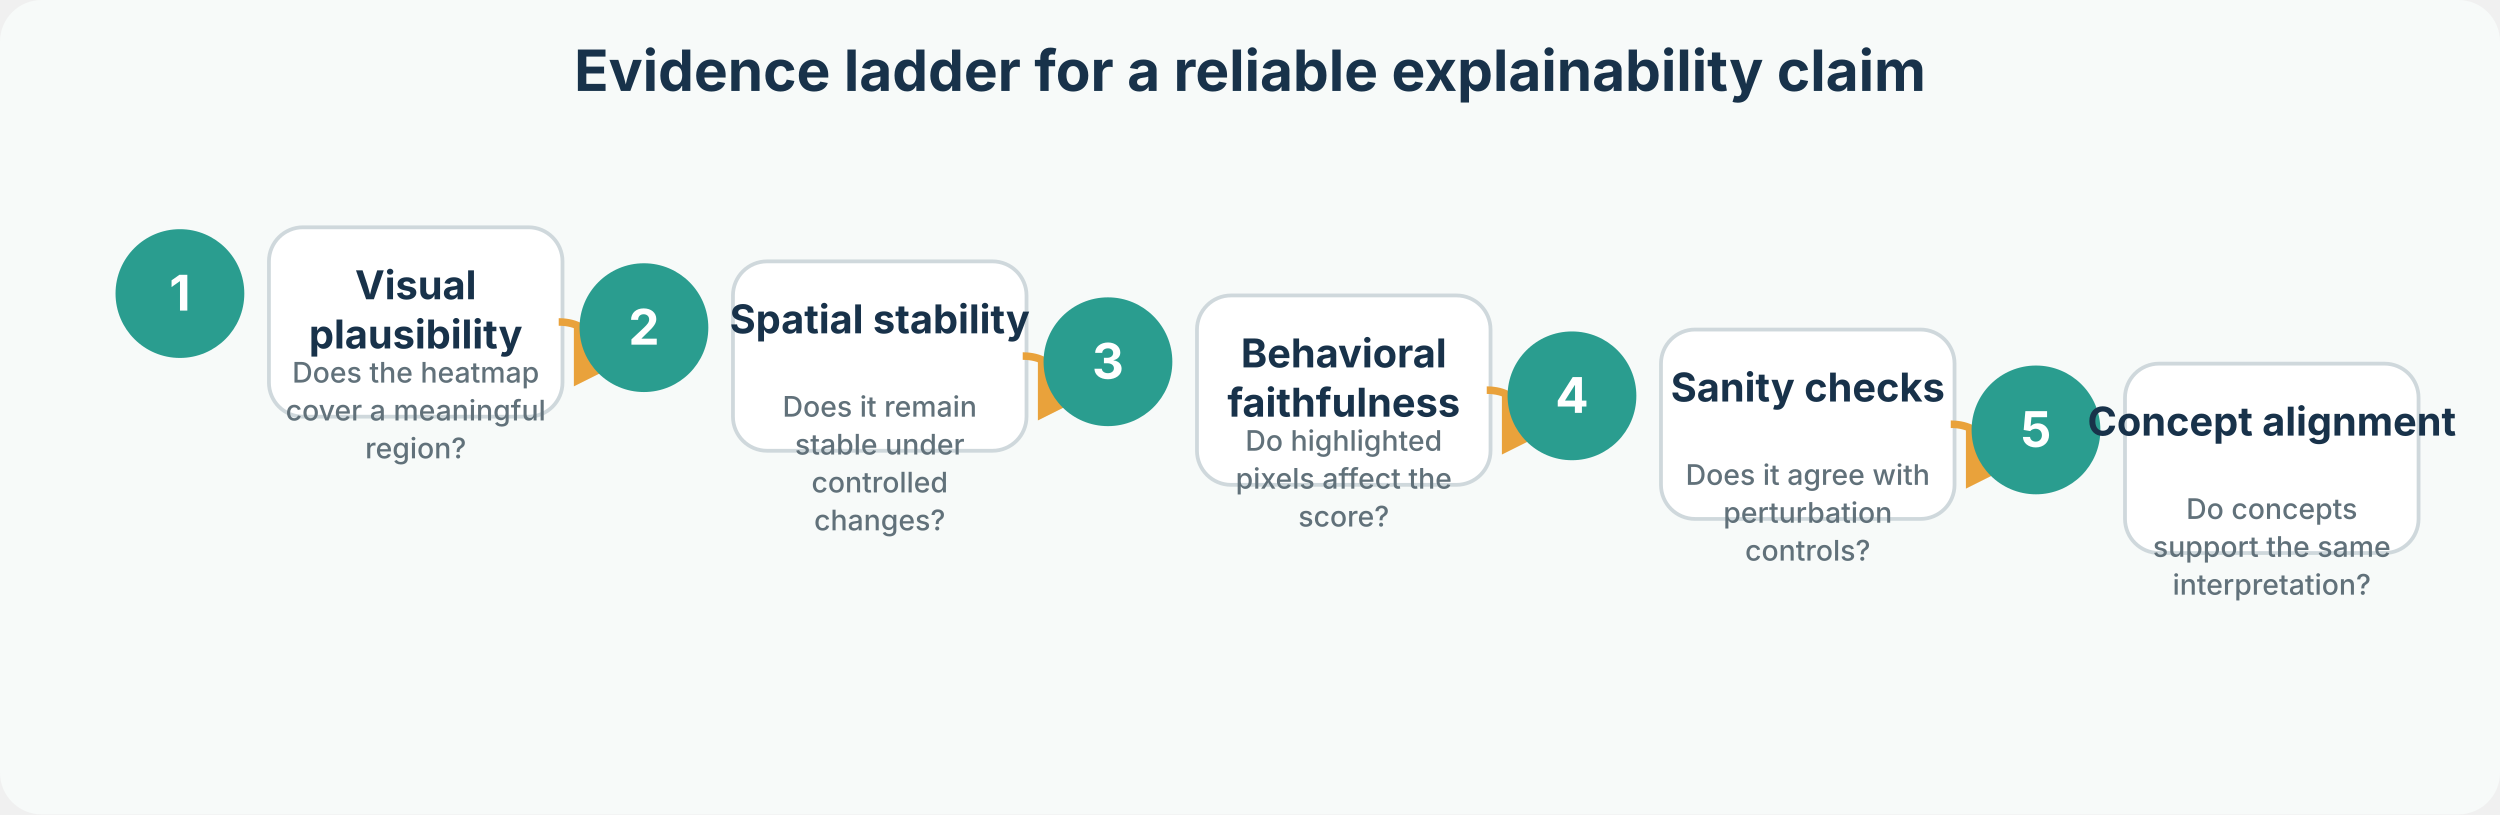
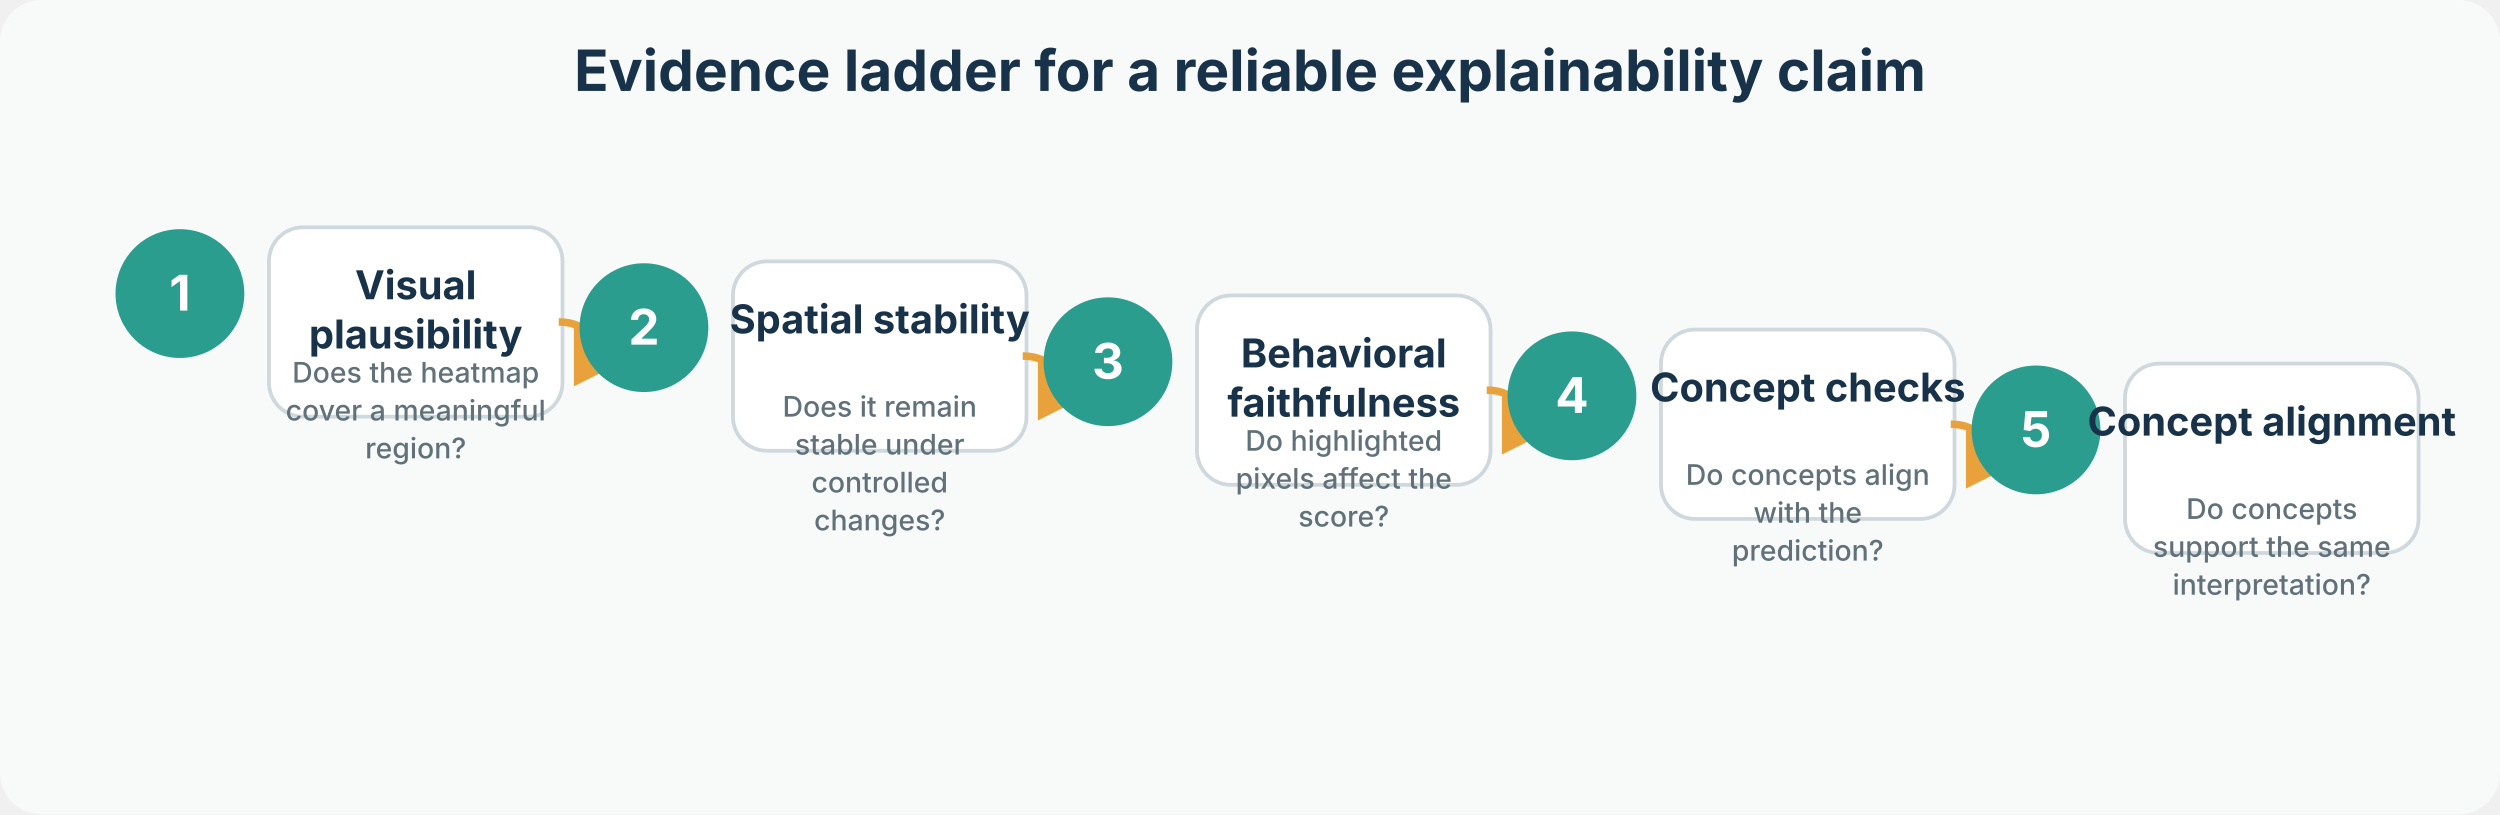
<svg xmlns="http://www.w3.org/2000/svg" width="1320" height="430" viewBox="0 0 1320 430" role="img">
  <rect width="100%" height="100%" rx="22" fill="#f7faf9" />
  <defs>
    <marker id="arrow" markerWidth="12" markerHeight="12" refX="10" refY="6" orient="auto">
      <path d="M2,2 L10,6 L2,10 Z" fill="#e9a23b" />
    </marker>
  </defs>
  <text x="660" y="48" font-family="Inter, Arial, sans-serif" font-size="30" font-weight="700" fill="#18324a" text-anchor="middle">Evidence ladder for a reliable explainability claim</text>
  <circle cx="95" cy="155" r="34" fill="#2a9d8f" />
  <text x="95" y="164" font-family="Inter, Arial, sans-serif" font-size="26" font-weight="700" fill="#ffffff" text-anchor="middle">1</text>
  <rect x="142" y="120" width="155" height="100" rx="18" fill="#ffffff" stroke="#cfd8dc" stroke-width="2" />
  <text x="219.5" y="158" font-family="Inter, Arial, sans-serif" font-size="21" font-weight="700" fill="#18324a" text-anchor="middle">Visual</text>
  <text x="219.5" y="184" font-family="Inter, Arial, sans-serif" font-size="21" font-weight="700" fill="#18324a" text-anchor="middle">plausibility</text>
  <text x="219.5" y="202" font-family="Inter, Arial, sans-serif" font-size="15" font-weight="500" fill="#61717a" text-anchor="middle">Does the heatmap</text>
  <text x="219.5" y="222" font-family="Inter, Arial, sans-serif" font-size="15" font-weight="500" fill="#61717a" text-anchor="middle">cover a meaningful</text>
  <text x="219.5" y="242" font-family="Inter, Arial, sans-serif" font-size="15" font-weight="500" fill="#61717a" text-anchor="middle">region?</text>
  <path d="M295 170 C 315.0 170, 315.0 188, 335 188" fill="none" stroke="#e9a23b" stroke-width="4" marker-end="url(#arrow)" />
  <circle cx="340" cy="173" r="34" fill="#2a9d8f" />
  <text x="340" y="182" font-family="Inter, Arial, sans-serif" font-size="26" font-weight="700" fill="#ffffff" text-anchor="middle">2</text>
  <rect x="387" y="138" width="155" height="100" rx="18" fill="#ffffff" stroke="#cfd8dc" stroke-width="2" />
  <text x="464.5" y="176" font-family="Inter, Arial, sans-serif" font-size="21" font-weight="700" fill="#18324a" text-anchor="middle">Spatial stability</text>
  <text x="464.5" y="220" font-family="Inter, Arial, sans-serif" font-size="15" font-weight="500" fill="#61717a" text-anchor="middle">Does it remain</text>
  <text x="464.5" y="240" font-family="Inter, Arial, sans-serif" font-size="15" font-weight="500" fill="#61717a" text-anchor="middle">stable under</text>
  <text x="464.5" y="260" font-family="Inter, Arial, sans-serif" font-size="15" font-weight="500" fill="#61717a" text-anchor="middle">controlled</text>
  <text x="464.5" y="280" font-family="Inter, Arial, sans-serif" font-size="15" font-weight="500" fill="#61717a" text-anchor="middle">changes?</text>
  <path d="M540 188 C 560.0 188, 560.0 206, 580 206" fill="none" stroke="#e9a23b" stroke-width="4" marker-end="url(#arrow)" />
  <circle cx="585" cy="191" r="34" fill="#2a9d8f" />
  <text x="585" y="200" font-family="Inter, Arial, sans-serif" font-size="26" font-weight="700" fill="#ffffff" text-anchor="middle">3</text>
  <rect x="632" y="156" width="155" height="100" rx="18" fill="#ffffff" stroke="#cfd8dc" stroke-width="2" />
  <text x="709.5" y="194" font-family="Inter, Arial, sans-serif" font-size="21" font-weight="700" fill="#18324a" text-anchor="middle">Behavioral</text>
  <text x="709.5" y="220" font-family="Inter, Arial, sans-serif" font-size="21" font-weight="700" fill="#18324a" text-anchor="middle">faithfulness</text>
  <text x="709.5" y="238" font-family="Inter, Arial, sans-serif" font-size="15" font-weight="500" fill="#61717a" text-anchor="middle">Do highlighted</text>
  <text x="709.5" y="258" font-family="Inter, Arial, sans-serif" font-size="15" font-weight="500" fill="#61717a" text-anchor="middle">pixels affect the</text>
  <text x="709.5" y="278" font-family="Inter, Arial, sans-serif" font-size="15" font-weight="500" fill="#61717a" text-anchor="middle">score?</text>
  <path d="M785 206 C 805.0 206, 805.0 224, 825 224" fill="none" stroke="#e9a23b" stroke-width="4" marker-end="url(#arrow)" />
  <circle cx="830" cy="209" r="34" fill="#2a9d8f" />
  <text x="830" y="218" font-family="Inter, Arial, sans-serif" font-size="26" font-weight="700" fill="#ffffff" text-anchor="middle">4</text>
  <rect x="877" y="174" width="155" height="100" rx="18" fill="#ffffff" stroke="#cfd8dc" stroke-width="2" />
-   <text x="954.5" y="212" font-family="Inter, Arial, sans-serif" font-size="21" font-weight="700" fill="#18324a" text-anchor="middle">Sanity checks</text>
-   <text x="954.5" y="256" font-family="Inter, Arial, sans-serif" font-size="15" font-weight="500" fill="#61717a" text-anchor="middle">Does it agree with</text>
-   <text x="954.5" y="276" font-family="Inter, Arial, sans-serif" font-size="15" font-weight="500" fill="#61717a" text-anchor="middle">perturbation</text>
-   <text x="954.5" y="296" font-family="Inter, Arial, sans-serif" font-size="15" font-weight="500" fill="#61717a" text-anchor="middle">controls?</text>
+   <text x="954.5" y="212" font-family="Inter, Arial, sans-serif" font-size="21" font-weight="700" fill="#18324a" text-anchor="middle">Concept checks</text>
+   <text x="954.5" y="256" font-family="Inter, Arial, sans-serif" font-size="15" font-weight="500" fill="#61717a" text-anchor="middle">Do concepts align</text>
+   <text x="954.5" y="276" font-family="Inter, Arial, sans-serif" font-size="15" font-weight="500" fill="#61717a" text-anchor="middle">with the</text>
+   <text x="954.5" y="296" font-family="Inter, Arial, sans-serif" font-size="15" font-weight="500" fill="#61717a" text-anchor="middle">prediction?</text>
  <path d="M1030 224 C 1050.0 224, 1050.0 242, 1070 242" fill="none" stroke="#e9a23b" stroke-width="4" marker-end="url(#arrow)" />
  <circle cx="1075" cy="227" r="34" fill="#2a9d8f" />
  <text x="1075" y="236" font-family="Inter, Arial, sans-serif" font-size="26" font-weight="700" fill="#ffffff" text-anchor="middle">5</text>
  <rect x="1122" y="192" width="155" height="100" rx="18" fill="#ffffff" stroke="#cfd8dc" stroke-width="2" />
  <text x="1199.5" y="230" font-family="Inter, Arial, sans-serif" font-size="21" font-weight="700" fill="#18324a" text-anchor="middle">Concept alignment</text>
  <text x="1199.5" y="274" font-family="Inter, Arial, sans-serif" font-size="15" font-weight="500" fill="#61717a" text-anchor="middle">Do concepts</text>
  <text x="1199.5" y="294" font-family="Inter, Arial, sans-serif" font-size="15" font-weight="500" fill="#61717a" text-anchor="middle">support the same</text>
  <text x="1199.5" y="314" font-family="Inter, Arial, sans-serif" font-size="15" font-weight="500" fill="#61717a" text-anchor="middle">interpretation?</text>
</svg>
